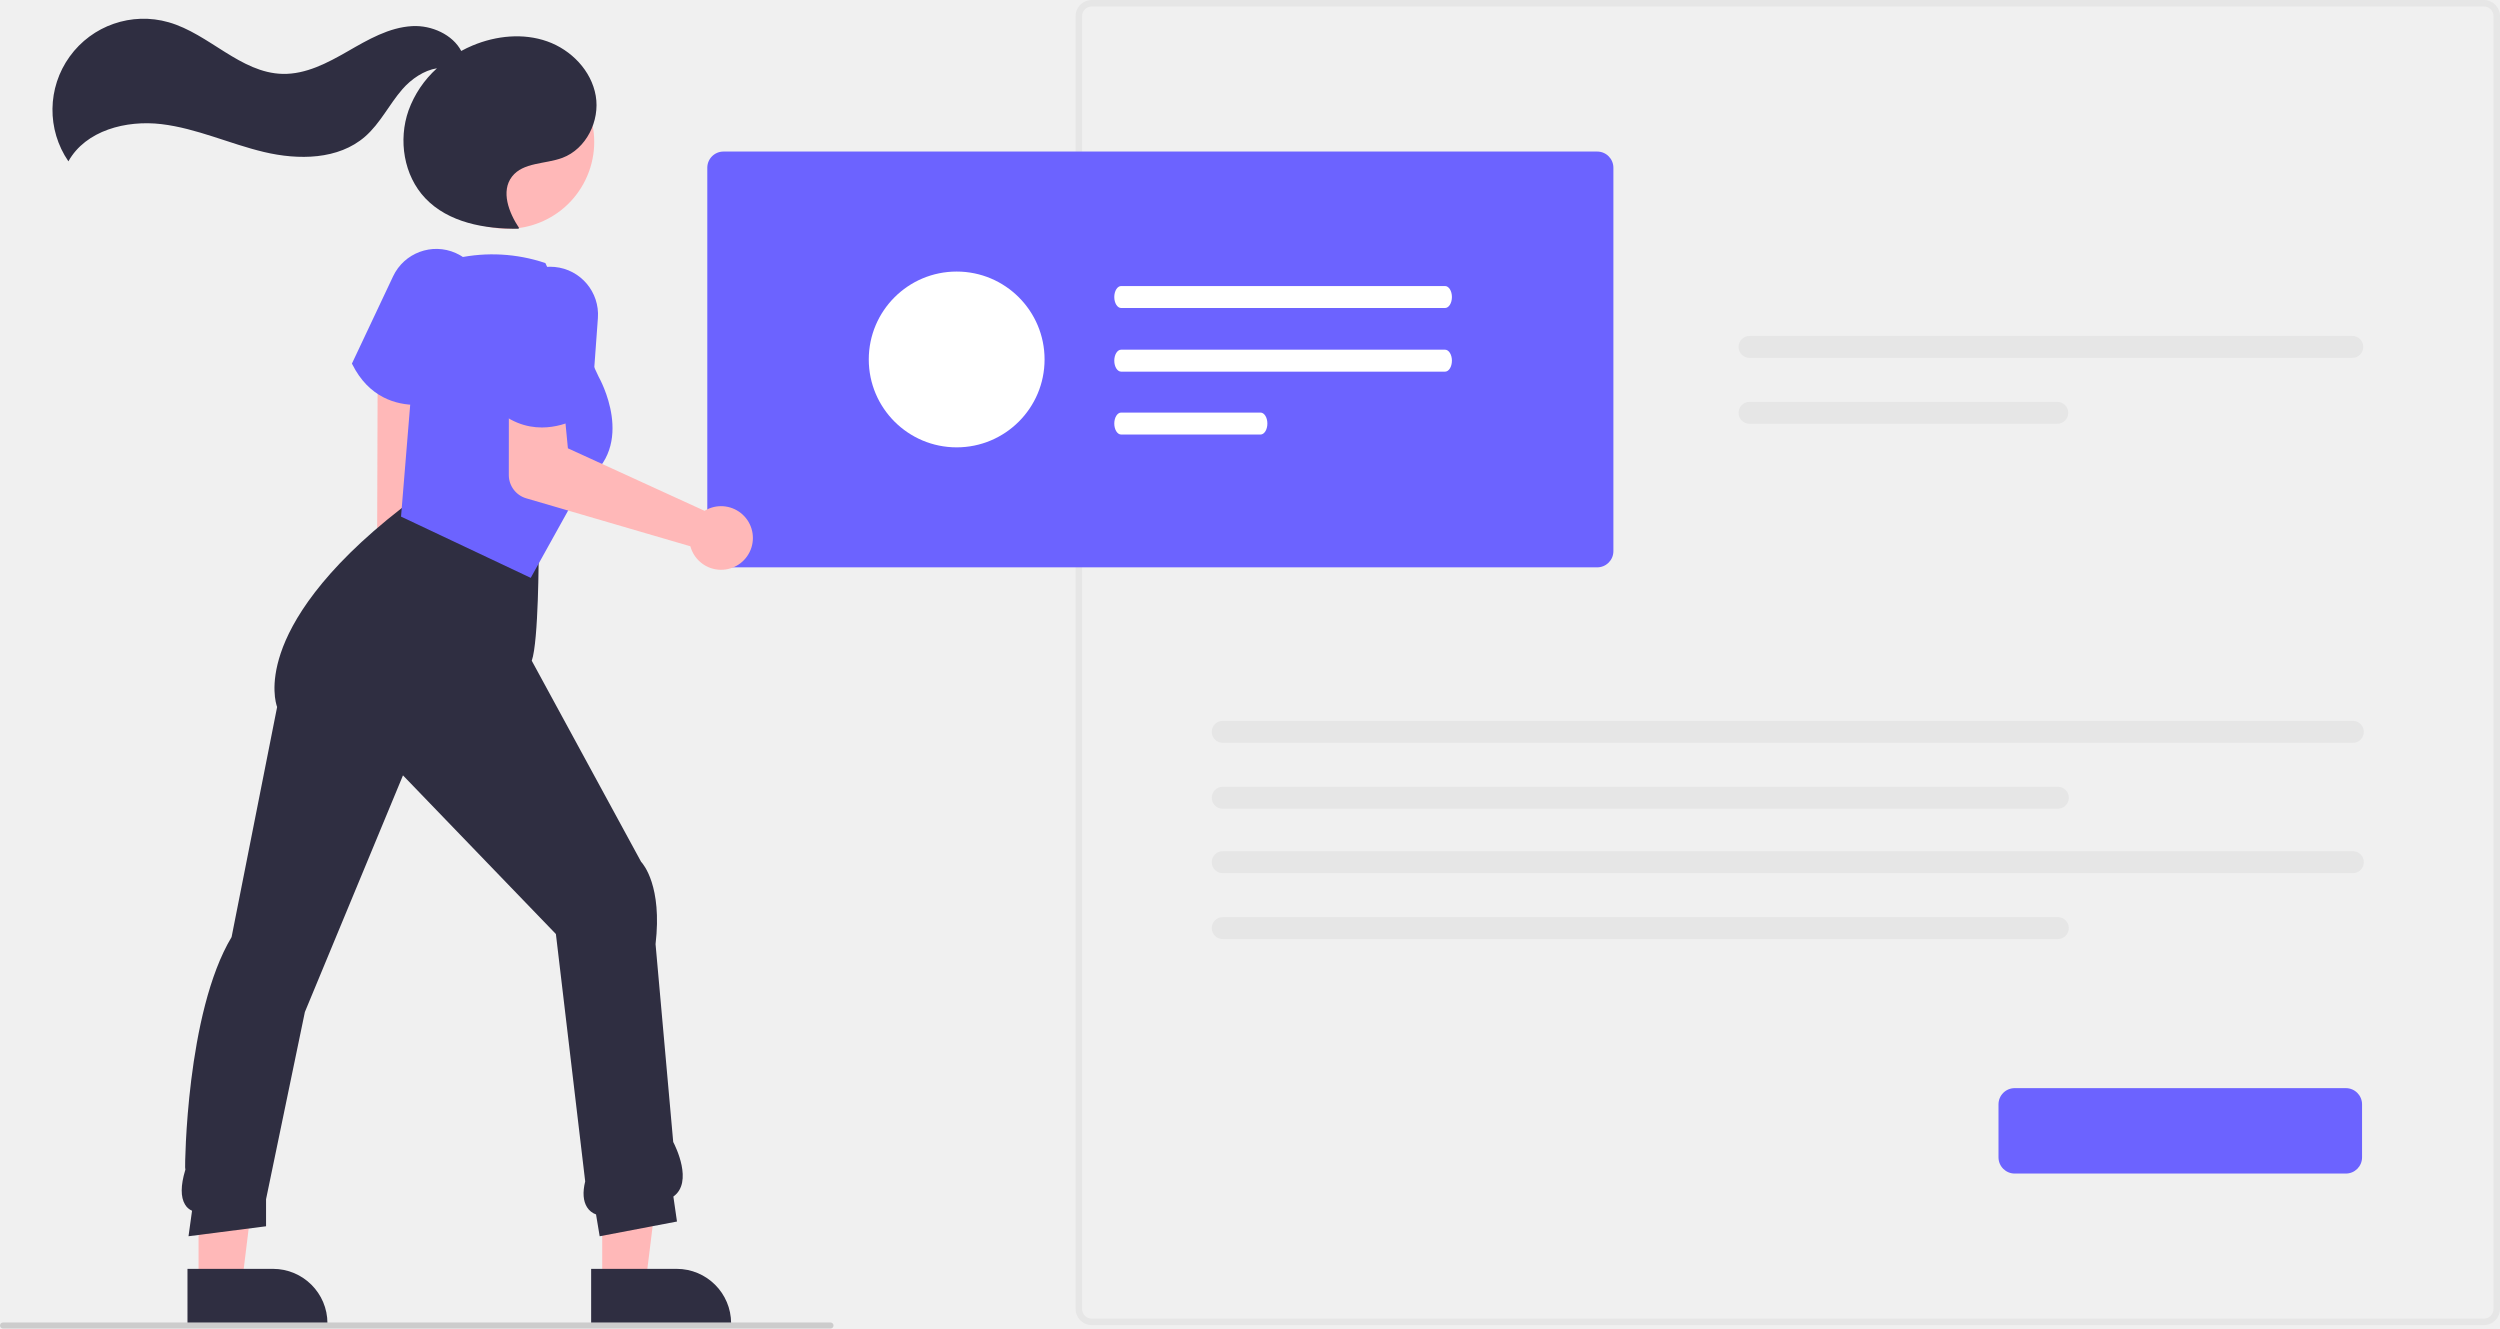
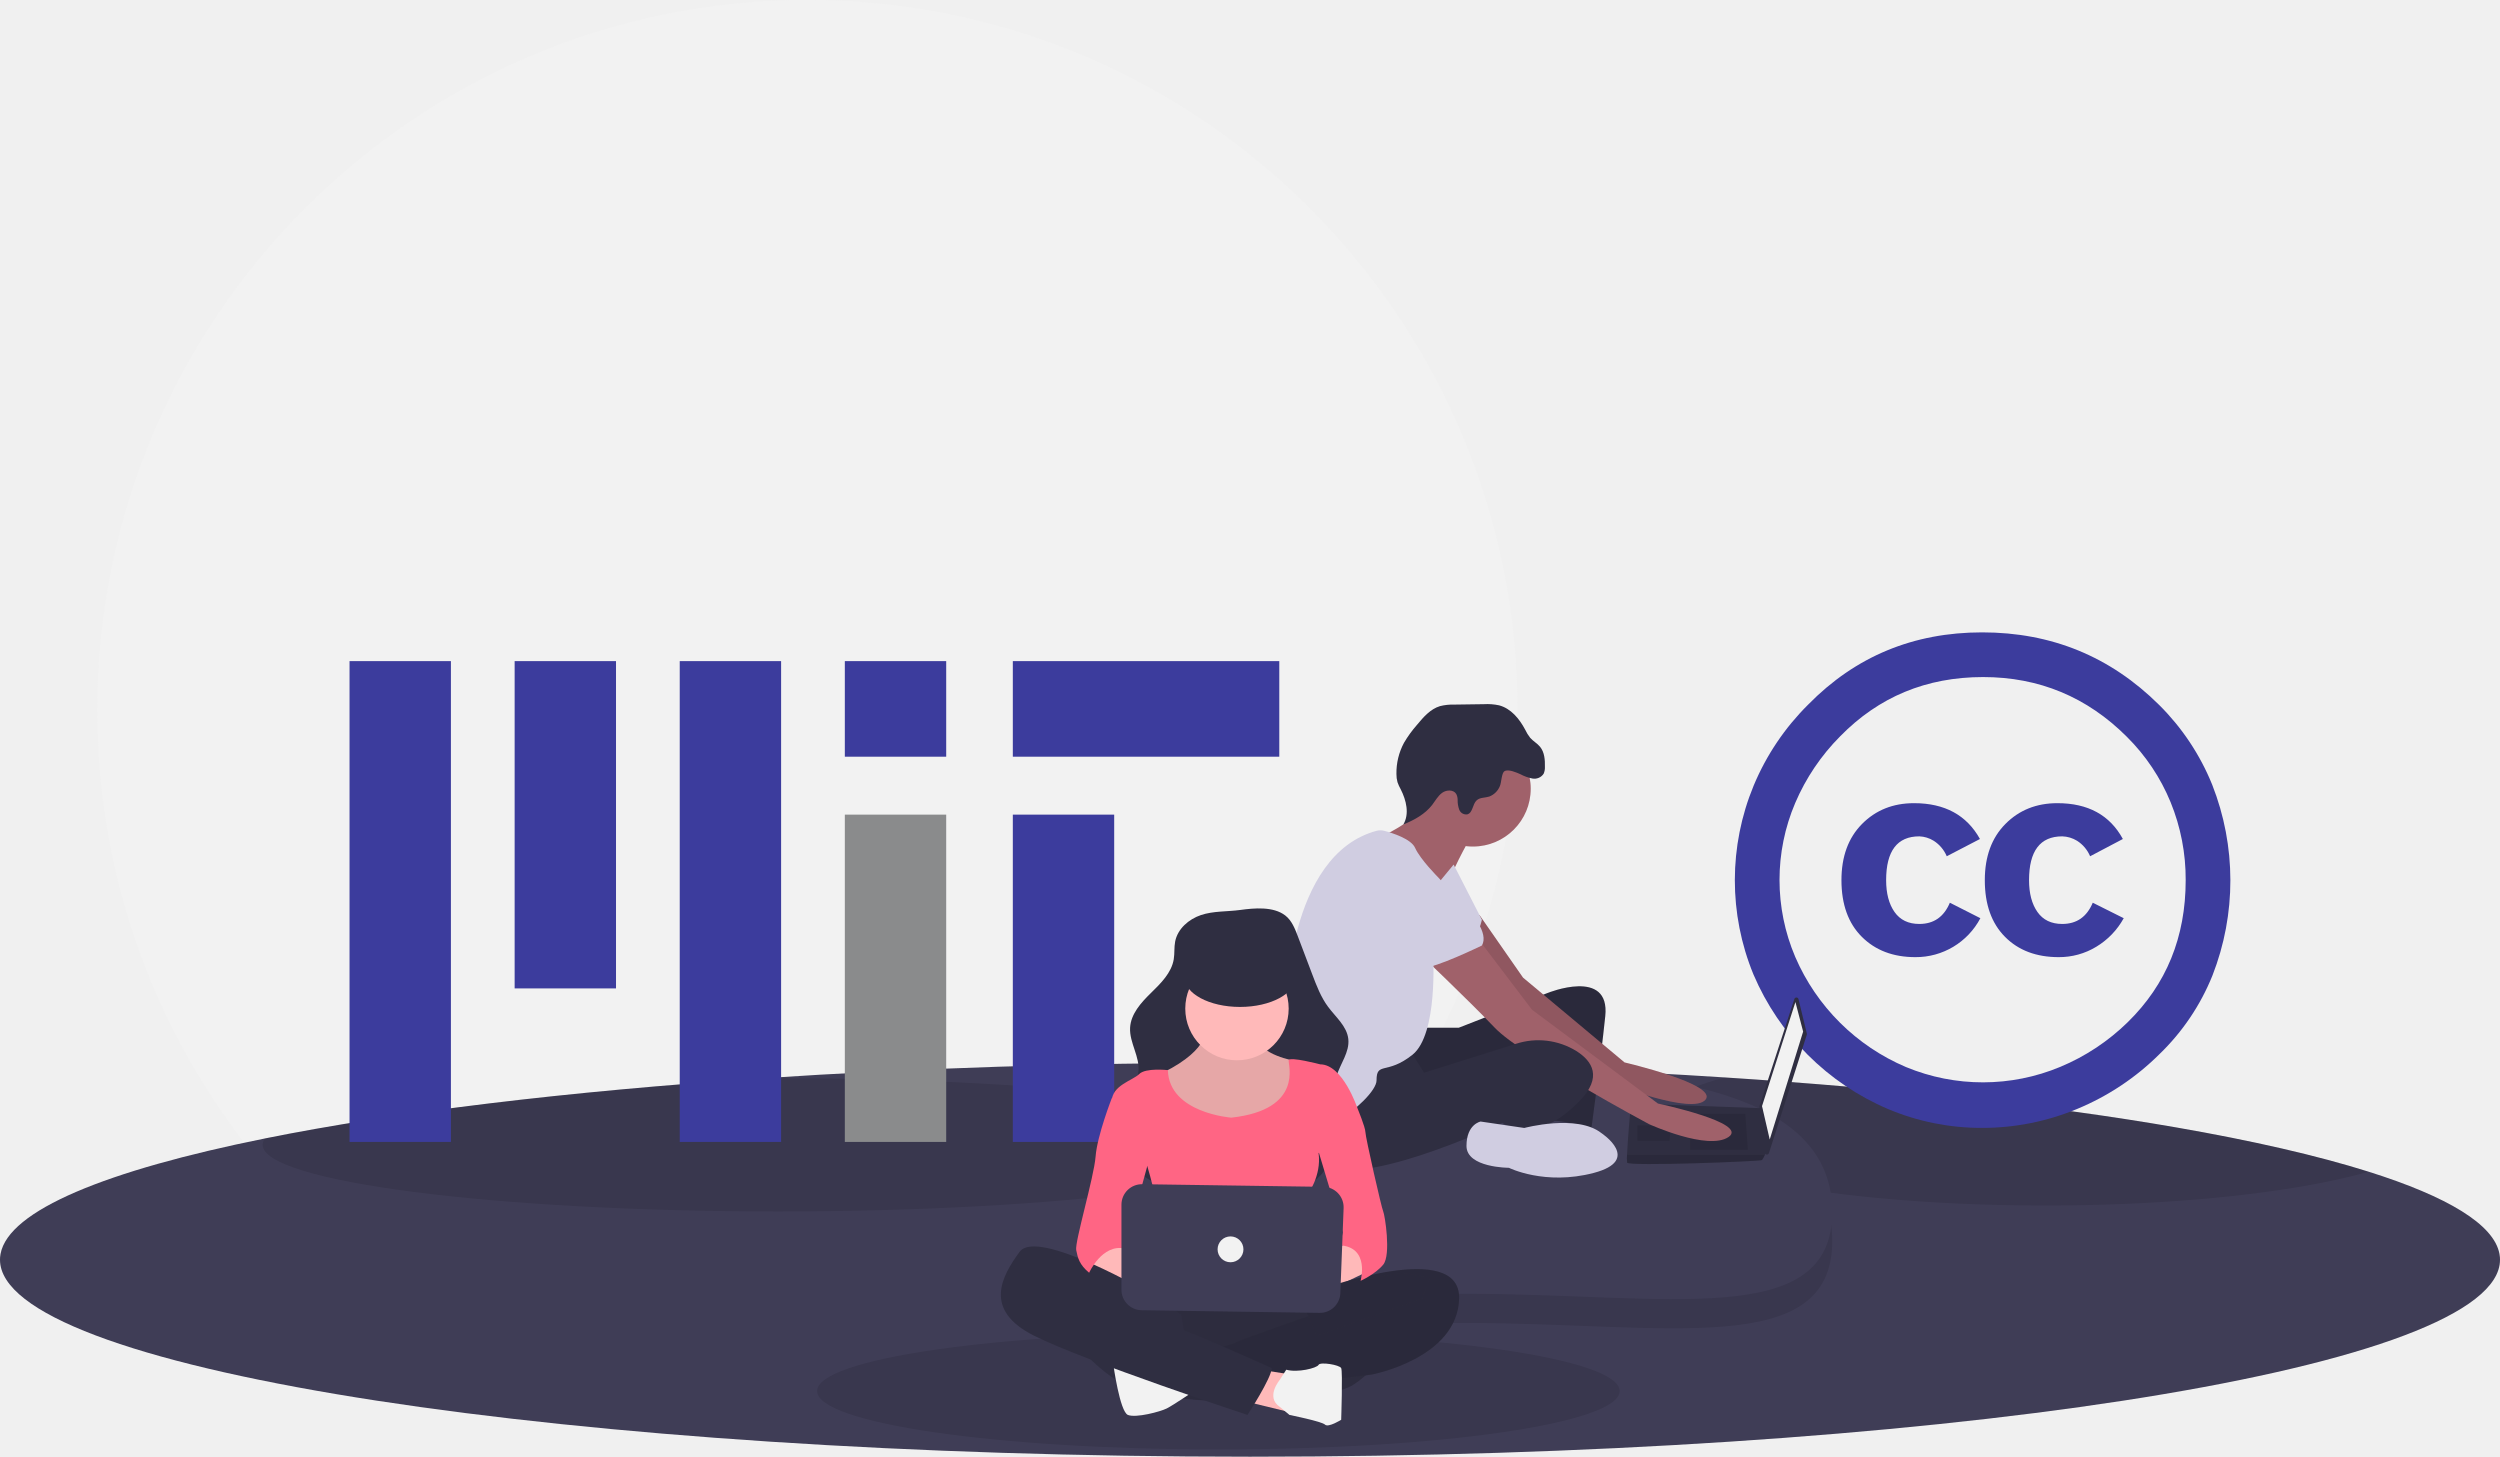
- <svg xmlns="http://www.w3.org/2000/svg" id="a97b75e6-1429-4e16-873c-5658d47e4ef0" data-name="Layer 1" width="824.808" height="438.317" viewBox="0 0 824.808 438.317">
-   <path id="b4c13b4e-8ef9-4732-a242-1b77a57c7078" data-name="Path 141" d="M1007.066,668.026h-459.267a5.345,5.345,0,0,1-5.338-5.338v-426.508a5.345,5.345,0,0,1,5.338-5.338h459.267a5.345,5.345,0,0,1,5.338,5.338v426.507a5.344,5.344,0,0,1-5.338,5.338Zm-459.267-435.053a3.207,3.207,0,0,0-3.2,3.2v426.514a3.207,3.207,0,0,0,3.2,3.2h459.267a3.206,3.206,0,0,0,3.2-3.2v-426.507a3.207,3.207,0,0,0-3.2-3.2Z" transform="translate(-187.5962 -230.8417)" fill="#e6e6e6" />
-   <path id="b86923e0-dd17-408d-8c65-7675907766e6" data-name="Path 142" d="M764.811,341.671a3.624,3.624,0,0,0,0,7.248h198.856a3.624,3.624,0,0,0,0-7.248Z" transform="translate(-187.5962 -230.8417)" fill="#e6e6e6" />
-   <path id="b7c93af7-a9b3-4ec5-8b9c-228075bea008" data-name="Path 143" d="M764.811,363.417a3.624,3.624,0,0,0,0,7.248h101.52a3.624,3.624,0,0,0,0-7.248Z" transform="translate(-187.5962 -230.8417)" fill="#e6e6e6" />
-   <path id="bf6f3c94-5d99-4a3b-bad8-b2235a5a7f19" data-name="Path 142" d="M591.004,468.671a3.624,3.624,0,0,0,0,7.248h372.856a3.624,3.624,0,0,0,0-7.248Z" transform="translate(-187.5962 -230.8417)" fill="#e6e6e6" />
-   <path id="b0a6cee6-456b-42c7-b828-32d4ce813421" data-name="Path 143" d="M591.004,490.417a3.624,3.624,0,0,0,0,7.248h275.52a3.624,3.624,0,0,0,0-7.248Z" transform="translate(-187.5962 -230.8417)" fill="#e6e6e6" />
-   <path id="b1178f6f-c479-4db7-b1bf-97b40cae8cd0" data-name="Path 142" d="M591.004,511.671a3.624,3.624,0,0,0,0,7.248h372.856a3.624,3.624,0,0,0,0-7.248Z" transform="translate(-187.5962 -230.8417)" fill="#e6e6e6" />
-   <path id="ad9199b6-e18d-416a-bbd3-7817c0554bff" data-name="Path 143" d="M591.004,533.417a3.624,3.624,0,0,0,0,7.248h275.52a3.624,3.624,0,0,0,0-7.248Z" transform="translate(-187.5962 -230.8417)" fill="#e6e6e6" />
-   <path id="f7d611df-d029-4cc6-9561-be5a6829cf65" data-name="Path 154" d="M714.555,418.025h-288.268a5.344,5.344,0,0,1-5.338-5.338v-126.507a5.344,5.344,0,0,1,5.338-5.338h288.268a5.344,5.344,0,0,1,5.338,5.338v126.507A5.344,5.344,0,0,1,714.555,418.025Z" transform="translate(-187.5962 -230.8417)" fill="#6c63ff" />
-   <path id="b2be1aaf-9241-4aa1-a473-dbb8e8dcff3c" data-name="Path 154" d="M961.555,618.025h-109.268a5.344,5.344,0,0,1-5.338-5.338v-17.507a5.344,5.344,0,0,1,5.338-5.338h109.268a5.344,5.344,0,0,1,5.338,5.338v17.507A5.344,5.344,0,0,1,961.555,618.025Z" transform="translate(-187.5962 -230.8417)" fill="#6c63ff" />
-   <path d="M314.032,444.951C309.323,441.436,307.941,434.867,310.945,430.279a9.165,9.165,0,0,1,1.009-1.261l.301-93.46,13.892,2.594.61,91.92c3.165,3.671,3.804,9.022,1.241,12.937C324.994,447.597,318.741,448.466,314.032,444.951Z" transform="translate(-187.5962 -230.8417)" fill="#ffb8b8" />
-   <polygon points="198.683 423.301 213.005 423.3 219.819 368.058 198.681 368.059 198.683 423.301" fill="#ffb8b8" />
-   <path d="M382.626,649.467l28.205-.001h.001a17.976,17.976,0,0,1,17.975,17.974v.584l-46.18.002Z" transform="translate(-187.5962 -230.8417)" fill="#2f2e41" />
-   <polygon points="65.506 423.301 79.829 423.3 86.642 368.058 65.504 368.059 65.506 423.301" fill="#ffb8b8" />
-   <path d="M249.449,649.467l28.205-.001h.001a17.976,17.976,0,0,1,17.975,17.974v.584l-46.18.002Z" transform="translate(-187.5962 -230.8417)" fill="#2f2e41" />
-   <path d="M385.443,638.713l-1.2-7.202a5.709,5.709,0,0,1-2.969-2.383c-1.289-2.037-1.494-4.903-.611-8.521L371,539l-50.451-52.344L288.184,564.72l-12.812,61.775v8.925l-25.581,3.285,1.164-8.413a4.899,4.899,0,0,1-2.323-2.07c-1.47-2.446-1.45-6.238.06-11.268l.065-.218-.084-.751C248.615,615.459,249,565,264,540l15.023-75.902c-.39-1.069-2.316-7.292,1.216-17.809,3.486-10.378,13.236-27.098,39.886-47.812l.092-.071.114-.024c.295-.061,29.689-5.905,44.891,13.975l.103.134v.169c0,1.229-.026,29.83-2.288,36.176l36.073,66.328c.702.744,7.009,8.027,4.769,27.174l5.827,65.268c.667,1.273,6.699,13.261.051,18.006L410.948,633.855Z" transform="translate(-187.5962 -230.8417)" fill="#2f2e41" />
-   <path d="M325.097,364.441c-6.773,0-15.774-2.394-21.284-13.429l-.108-.217,13.574-28.774A15.776,15.776,0,0,1,346.107,334.827L334.371,362.96l-.204.076A29.346,29.346,0,0,1,325.097,364.441Z" transform="translate(-187.5962 -230.8417)" fill="#6c63ff" />
-   <path d="M362.698,421.49l-42.792-20.207,5.882-71.762,10.724-13.106,2.077-.445a54.68,54.68,0,0,1,28.73,1.591l.204.068,17.614,37.577c.111.188,12.813,22.615-4.747,34.439Z" transform="translate(-187.5962 -230.8417)" fill="#6c63ff" />
-   <path d="M421.527,398.62a10.524,10.524,0,0,0-1.475.756l-45.092-20.627-1.157-11.991-18.324-.619-.015,21.426a7.999,7.999,0,0,0,5.755,7.683l54.148,15.825a10.496,10.496,0,1,0,6.16-12.454Z" transform="translate(-187.5962 -230.8417)" fill="#ffb8b8" />
-   <path d="M366.371,371.876c-5.138,0-10.937-1.777-16.503-7.343l-.172-.171,3.761-31.592a15.776,15.776,0,0,1,31.4,3.014l-2.22,30.401-.17.136C382.358,366.409,375.382,371.876,366.371,371.876Z" transform="translate(-187.5962 -230.8417)" fill="#6c63ff" />
-   <circle cx="354.945" cy="277.653" r="28.693" transform="translate(-246.5322 225.0806) rotate(-61.3368)" fill="#ffb8b8" />
-   <path d="M384.147,262.451c-1.424-8.281-8.071-15.146-15.99-17.954-7.919-2.809-16.85-1.895-24.604,1.339a40.849,40.849,0,0,0-3.783,1.819c-2.834-5.403-9.784-8.536-16.14-8.198-7.679.409-14.613,4.471-21.282,8.301s-13.825,7.639-21.513,7.461c-13.893-.322-24.229-13.203-37.588-17.03a30.061,30.061,0,0,0-33.084,45.881c5.7-10.215,19.086-13.665,30.702-12.275,11.615,1.391,22.44,6.482,33.819,9.194,11.379,2.712,24.558,2.596,33.372-5.095,5-4.362,7.936-10.598,12.288-15.606,2.944-3.388,7.136-6.248,11.418-6.921a34.655,34.655,0,0,0-9.378,13.911c-3.434,9.757-1.598,21.472,5.526,28.971,7.637,8.04,19.624,10.183,30.712,10.053l.232-.236c-3.395-5.082-6.074-12.128-2.336-16.963,3.69-4.773,10.967-4.07,16.618-6.182C381.005,279.978,385.57,270.732,384.147,262.451Z" transform="translate(-187.5962 -230.8417)" fill="#2f2e41" />
-   <path d="M461.596,669.158h-273a1,1,0,0,1,0-2h273a1,1,0,1,1,0,2Z" transform="translate(-187.5962 -230.8417)" fill="#ccc" />
-   <path id="e2582065-92bf-48dc-a28d-04f42179e35f" data-name="Path 155" d="M557.486,325.212c-1.252.004-2.265,1.63-2.262,3.631.002,1.996,1.014,3.613,2.262,3.617H664.356c1.252-.004,2.265-1.63,2.262-3.631-.002-1.996-1.014-3.613-2.262-3.617Z" transform="translate(-187.5962 -230.8417)" fill="#fff" />
-   <path id="bb678cb9-7d76-4fbb-a84c-c380d6521528" data-name="Path 156" d="M557.486,346.212c-1.252.004-2.265,1.63-2.262,3.631.002,1.996,1.014,3.613,2.262,3.617H664.356c1.252-.004,2.265-1.63,2.262-3.631-.002-1.996-1.014-3.613-2.262-3.617Z" transform="translate(-187.5962 -230.8417)" fill="#fff" />
-   <path id="a9697f3a-b5f3-4f74-8277-57e15506e4dd" data-name="Path 157" d="M557.486,366.958c-1.252.004-2.265,1.63-2.262,3.631.002,1.996,1.014,3.613,2.262,3.617h45.986c1.252-.004,2.265-1.63,2.262-3.631-.002-1.996-1.014-3.613-2.262-3.617Z" transform="translate(-187.5962 -230.8417)" fill="#fff" />
-   <circle cx="315.628" cy="118.592" r="29" fill="#fff" />
+ <svg xmlns="http://www.w3.org/2000/svg" id="a58ef234-55dd-4456-b368-278f056cc5c7" data-name="Layer 1" width="1028" height="598.997" viewBox="0 0 1028 598.997">
+   <circle cx="332.005" cy="292.004" r="292.004" fill="#f2f2f2" />
+   <path d="M1114,668.499a13.69,13.69,0,0,1-.17,2.12c-7.14,43.76-234.46,78.88-513.83,78.88s-506.69-35.12-513.83-78.88a13.675,13.675,0,0,1-.17-2.12c0-.2,0-.41.02-.61,0-.11.01-.21.01-.32a.489.489,0,0,0,.01-.12c.04-.45.1-.88.18-1.32,3.26-17.89,43.35-34.33,108.74-47.5,53.48-10.77,123.89-19.36,204.93-24.76,61.5-4.1,129.12-6.37,200.11-6.37,57.12,0,112.06,1.47,163.38,4.17h.02q16.11.855,31.74,1.87c71.33,4.62,134.63,11.69,185.63,20.54,31.37,5.45,58.1,11.58,79.19,18.22h.01c32.46,10.23,51.6,21.7,53.81,33.83.08.44.14.87.18,1.32a.487.487,0,0,0,.01.12c0,.11.01.21.01.32C1114,668.089,1114,668.299,1114,668.499Z" transform="translate(-86 -150.5013)" fill="#3f3d56" />
+   <ellipse cx="501" cy="571.997" rx="165" ry="24" opacity="0.1" />
+   <path d="M1059.96,632.299c-5.77,1.65-12.27,3.18-19.4,4.58-29.36,5.78-69.42,9.33-113.53,9.33-49.28,0-93.45-4.43-123.38-11.44-24.84-5.82-39.88-13.39-39.88-21.7,0-7.3,11.64-14.06,31.37-19.53,71.33,4.62,134.63,11.69,185.63,20.54C1012.14,619.529,1038.87,625.659,1059.96,632.299Z" transform="translate(-86 -150.5013)" opacity="0.1" />
+   <path d="M618,621.249c0,15.13-94.92,27.4-212,27.4s-212-12.27-212-27.4a4.372,4.372,0,0,1,.96-2.62c53.48-10.77,123.89-19.36,204.93-24.76q3.045-.015,6.11-.01C523.08,593.859,618,606.119,618,621.249Z" transform="translate(-86 -150.5013)" opacity="0.1" />
+   <rect x="416.472" y="334.975" width="41.685" height="134.584" fill="#3c3c9d" />
+   <rect x="279.506" y="271.851" width="41.685" height="197.708" fill="#3c3c9d" />
+   <rect x="143.73" y="271.851" width="41.685" height="197.708" fill="#3c3c9d" />
+   <rect x="211.618" y="271.851" width="41.685" height="134.584" fill="#3c3c9d" />
+   <rect x="347.393" y="271.851" width="41.685" height="39.303" fill="#3c3c9d" />
+   <rect x="347.393" y="334.975" width="41.685" height="134.584" fill="#8a8b8c" />
+   <rect x="416.472" y="271.851" width="109.573" height="39.303" fill="#3c3c9d" />
+   <path d="M901.062,410.53q42.748,0,72.774,29.839A97.983,97.983,0,0,1,995.668,473.208a107.346,107.346,0,0,1,.096,78.409,93.533,93.533,0,0,1-21.739,32.294,104.704,104.704,0,0,1-33.841,22.561,101.425,101.425,0,0,1-39.114,7.823,99.015,99.015,0,0,1-38.662-7.734A104.845,104.845,0,0,1,807.007,551.165a101.764,101.764,0,0,1,.089-77.594A102.307,102.307,0,0,1,829.565,440.185Q858.674,410.537,901.062,410.53Zm.369,18.377q-34.93,0-58.768,24.379A87.595,87.595,0,0,0,824.197,480.668a80.789,80.789,0,0,0,0,63.311,86.249,86.249,0,0,0,45.577,45.31,82.687,82.687,0,0,0,63.41-.089,87.995,87.995,0,0,0,27.741-18.374q23.831-23.287,23.828-58.405a83.659,83.659,0,0,0-6.186-32.02,81.465,81.465,0,0,0-18.002-26.929Q935.989,428.909,901.431,428.908Zm-1.277,66.591-13.649,7.097a14.006,14.006,0,0,0-5.365-6.368,12.087,12.087,0,0,0-5.916-1.818q-13.64,0-13.646,18.011,0,8.186,3.454,13.095,3.458,4.914,10.192,4.916,8.916,0,12.557-8.733l12.551,6.368a29.99,29.99,0,0,1-26.745,16.012q-13.644,0-22.016-8.37-8.367-8.367-8.367-23.284,0-14.557,8.46-23.105,8.458-8.549,21.38-8.552Q891.97,480.757,900.155,495.498Zm58.765,0-13.465,7.097a13.992,13.992,0,0,0-5.368-6.368,12.373,12.373,0,0,0-6.094-1.818q-13.644,0-13.649,18.011,0,8.186,3.458,13.095,3.453,4.914,10.192,4.916,8.907,0,12.548-8.733l12.735,6.368a31.277,31.277,0,0,1-11.274,11.736,29.398,29.398,0,0,1-15.464,4.276q-13.831,0-22.099-8.37-8.291-8.367-8.284-23.284,0-14.557,8.463-23.105,8.453-8.549,21.373-8.552Q950.912,480.757,958.919,495.498Z" transform="translate(-86 -150.5013)" fill="#3c3c9d" />
+   <path d="M839.417,660.837c0,48.737-67.934,33.663-151.113,33.663s-150.104,15.075-150.104-33.663,67.925-59.337,151.104-59.337S839.417,612.099,839.417,660.837Z" transform="translate(-86 -150.5013)" opacity="0.1" />
+   <path d="M839.417,648.837c0,48.737-67.934,33.663-151.113,33.663s-150.104,15.075-150.104-33.663,67.925-59.337,151.104-59.337S839.417,600.099,839.417,648.837Z" transform="translate(-86 -150.5013)" fill="#3f3d56" />
+   <path d="M825.542,561.343l3.434,14.164a.885.885,0,0,1-.017.478l-15.575,48.673a.885.885,0,0,1-1.722-.17l-2.155-18.961a.885.885,0,0,1,.038-.374l14.297-43.876A.885.885,0,0,1,825.542,561.343Z" transform="translate(-86 -150.5013)" fill="#2f2e41" />
+   <polygon points="738.278 412.038 741.449 424.19 727.711 468.572 724.541 454.835 738.278 412.038" fill="#f2f2f2" />
+   <path d="M755.064,628.584c.528,1.585,54.949-.528,55.477-1.057a11.469,11.469,0,0,0,1.162-2.113c.497-1.057.951-2.113.951-2.113l-2.113-17.108L756.649,604.279s-1.347,14.498-1.622,21.134A15.853,15.853,0,0,0,755.064,628.584Z" transform="translate(-86 -150.5013)" fill="#2f2e41" />
+   <polygon points="717.673 458.005 718.729 472.799 694.953 472.799 694.953 458.005 717.673 458.005" opacity="0.1" />
+   <polygon points="687.028 462.76 687.17 462.732 686.5 469.1 673.291 469.1 673.291 462.76 687.028 462.76" opacity="0.1" />
+   <path d="M755.064,628.584c.528,1.585,54.949-.528,55.477-1.057a11.469,11.469,0,0,0,1.162-2.113H755.027A15.853,15.853,0,0,0,755.064,628.584Z" transform="translate(-86 -150.5013)" opacity="0.1" />
+   <path d="M671.055,573.106h14.794l36.457-14.266s25.889-10.567,23.776,9.51S740.27,615.375,740.27,615.375s-11.624-5.284-17.964-3.698-2.113-32.23-2.113-32.23-51.779,24.833-56.534,21.663-5.812-25.361-5.812-25.361Z" transform="translate(-86 -150.5013)" fill="#2f2e41" />
+   <path d="M671.055,573.106h14.794l36.457-14.266s25.889-10.567,23.776,9.51S740.27,615.375,740.27,615.375s-11.624-5.284-17.964-3.698-2.113-32.23-2.113-32.23-51.779,24.833-56.534,21.663-5.812-25.361-5.812-25.361Z" transform="translate(-86 -150.5013)" opacity="0.1" />
+   <path d="M694.363,526.777l17.904,25.723,41.74,34.871s38.57,8.982,33.286,15.322-37.513-6.34-37.513-6.34S701.7,561.483,700.115,558.841s-19.021-27.474-19.021-27.474Z" transform="translate(-86 -150.5013)" fill="#a0616a" />
+   <path d="M694.363,526.777l17.904,25.723,41.74,34.871s38.57,8.982,33.286,15.322-37.513-6.34-37.513-6.34S701.7,561.483,700.115,558.841s-19.021-27.474-19.021-27.474Z" transform="translate(-86 -150.5013)" opacity="0.1" />
+   <circle cx="605.661" cy="324.331" r="23.776" fill="#a0616a" />
+   <path d="M690.076,495.967s-7.925,13.737-9.51,21.134-23.776-14.794-23.776-14.794l-2.906-7.661s20.87-9.775,19.285-17.7S690.076,495.967,690.076,495.967Z" transform="translate(-86 -150.5013)" fill="#a0616a" />
+   <path d="M683.736,506.005l11.624,22.719s-2.642,11.095-6.869,12.152-22.191-13.737-22.191-13.737Z" transform="translate(-86 -150.5013)" fill="#d0cde1" />
+   <path d="M694.303,537.178l21.663,28.531,51.779,38.57s37.513,7.925,29.06,13.737-32.758-5.284-32.758-5.284-52.307-28.003-63.403-39.627-31.701-31.173-31.701-31.173Z" transform="translate(-86 -150.5013)" fill="#a0616a" />
+   <path d="M665.244,581.56l6.34,10.039,37.839-11.905a29.751,29.751,0,0,1,24.771,2.989c6.604,4.161,10.831,10.765,1.321,20.54-19.021,19.549-31.701,8.982-31.701,8.982s-63.931,30.116-74.498,15.322-11.095-22.191-11.095-22.191S658.903,579.975,665.244,581.56Z" transform="translate(-86 -150.5013)" fill="#2f2e41" />
+   <path d="M744.497,616.432s16.907,11.095-3.17,16.379-34.871-2.113-34.871-2.113-17.436,0-17.436-8.982,5.812-10.039,5.812-10.039l17.964,2.642S734.458,608.506,744.497,616.432Z" transform="translate(-86 -150.5013)" fill="#d0cde1" />
+   <path d="M711.166,468.851a17.728,17.728,0,0,0,4.982,1.785,4.548,4.548,0,0,0,4.595-1.969,6.181,6.181,0,0,0,.522-2.795c.064-2.901-.146-6.038-1.985-8.283-1.17-1.429-2.878-2.33-4.089-3.724a17.598,17.598,0,0,1-2.067-3.378c-2.356-4.424-5.843-8.676-10.69-9.951a23.183,23.183,0,0,0-6.24-.477l-12.206.172a21.251,21.251,0,0,0-5.872.632c-3.929,1.188-6.789,4.492-9.409,7.651a47.851,47.851,0,0,0-5.396,7.448,26.133,26.133,0,0,0-3.098,12.804,11.98,11.98,0,0,0,.439,3.388,18.801,18.801,0,0,0,1.332,2.925c2.289,4.496,3.648,10.112,1.07,14.449,4.478-1.829,8.909-4.228,11.863-8.058,1.321-1.714,2.358-3.72,4.119-4.977s4.631-1.367,5.761.479a5.163,5.163,0,0,1,.583,2.418,11.084,11.084,0,0,0,.668,4.081,3.058,3.058,0,0,0,3.322,1.896c2.3-.648,2.08-4.179,3.852-5.782,1.346-1.218,3.422-.985,5.15-1.538a7.643,7.643,0,0,0,4.387-4.321c.655-1.468.645-5.31,1.884-6.105C706.194,466.625,709.726,468.21,711.166,468.851Z" transform="translate(-86 -150.5013)" fill="#2f2e41" />
+   <path d="M651.996,492.139a6.271,6.271,0,0,1,3.264.008c3.392.911,10.995,3.321,12.625,6.989,2.113,4.755,9.51,12.152,9.51,12.152s10.039,10.039,7.925,16.907-10.039,14.794-10.039,14.794,2.113,32.758-8.454,41.212-14.794,2.642-14.794,10.567-32.758,32.758-39.098,17.436c0,0,3.17-28.531,2.113-38.57C614.008,563.741,615.533,502.011,651.996,492.139Z" transform="translate(-86 -150.5013)" fill="#d0cde1" />
+   <path d="M668.942,505.477s32.23,23.776,26.418,33.815c0,0-19.549,9.51-23.776,8.982s-20.606-19.021-24.833-20.606S640.411,497.552,668.942,505.477Z" transform="translate(-86 -150.5013)" fill="#d0cde1" />
+   <path d="M579.811,526.783c-5.013,1.693-9.554,5.652-10.58,10.843-.476,2.406-.184,4.907-.585,7.327-.929,5.612-5.334,9.897-9.396,13.878s-8.258,8.606-8.555,14.286c-.325,6.22,4.186,12.047,3.406,18.226-.907,7.179-8.489,11.831-10.364,18.82-1.252,4.667.282,9.694,2.805,13.815,4.809,7.852,13.028,13.183,21.781,16.041s18.075,3.459,27.282,3.556c11.211.117,23.383-.845,31.806-8.244a25.48,25.48,0,0,0,8.459-16.588c.8-8.571-2.777-17.426-.31-25.673,1.553-5.19,5.447-9.93,4.866-15.316-.568-5.266-5.168-8.999-8.323-13.253-2.946-3.972-4.734-8.663-6.486-13.288l-5.995-15.824c-1.178-3.111-2.473-6.382-5.099-8.424-4.917-3.822-12.822-3.071-18.572-2.283C590.619,525.412,584.94,525.051,579.811,526.783Z" transform="translate(-86 -150.5013)" fill="#2f2e41" />
+   <path d="M581.688,572.877s2.657,8.637-17.274,18.602,1.993,20.595,1.993,20.595l23.253,5.315s23.917-3.322,26.575-7.308,7.308-17.274,5.979-19.267a31.061,31.061,0,0,0-3.322-3.986s-15.945-2.657-15.281-9.966S581.688,572.877,581.688,572.877Z" transform="translate(-86 -150.5013)" fill="#ffb9b9" />
+   <path d="M581.688,572.877s2.657,8.637-17.274,18.602,1.993,20.595,1.993,20.595l23.253,5.315s23.917-3.322,26.575-7.308,7.308-17.274,5.979-19.267a31.061,31.061,0,0,0-3.322-3.986s-15.945-2.657-15.281-9.966S581.688,572.877,581.688,572.877Z" transform="translate(-86 -150.5013)" opacity="0.1" />
+   <circle cx="508.643" cy="414.736" r="21.26" fill="#ffb9b9" />
+   <path d="M592.318,610.082s-25.604-1.872-26.089-19.539c0,0-9.122-1.057-11.78,1.601s-11.294,4.651-11.294,11.294,14.616,26.575,14.616,26.575,7.972,26.575,4.651,31.225-3.986,16.609-3.986,16.609,33.218-2.657,38.533,0,26.575,2.657,27.904,0-1.329-35.876-1.329-35.876,5.979-7.972,4.651-17.274L644.139,606.096s-5.979-17.938-15.281-17.938c0,0-12.623-3.322-12.955-1.661S622.215,606.76,592.318,610.082Z" transform="translate(-86 -150.5013)" fill="#ff6584" />
+   <path d="M532.525,668.547s5.979,9.301,21.26,11.294,17.938-3.322,16.609-4.651-17.274-7.308-17.274-7.308l-9.301-7.308Z" transform="translate(-86 -150.5013)" fill="#ffb9b9" />
+   <path d="M641.481,660.574l-17.274,9.966s-22.589-1.329-13.952,5.315,24.582,3.986,24.582,3.986l15.281-7.308Z" transform="translate(-86 -150.5013)" fill="#ffb9b9" />
+   <path d="M555.113,677.848s-15.945,39.198,3.322,45.177,72.416,4.651,84.375-3.322,15.281-18.602,13.287-21.924-15.281-12.623-24.582-13.287S555.113,677.848,555.113,677.848Z" transform="translate(-86 -150.5013)" fill="#2f2e41" />
+   <path d="M555.113,677.848s-15.945,39.198,3.322,45.177,72.416,4.651,84.375-3.322,15.281-18.602,13.287-21.924-15.281-12.623-24.582-13.287S555.113,677.848,555.113,677.848Z" transform="translate(-86 -150.5013)" opacity="0.05" />
+   <path d="M630.378,680.283s56.281-20.373,55.617,4.208-35.876,31.225-35.876,31.225l-10.63,1.329-58.465,1.993s1.993-10.63-2.657-11.959c0,0,15.281-3.986,15.945-4.651s38.533-13.952,41.191-14.616,10.63-5.979,16.609-5.315c0,0,6.644-5.315,13.952-3.986l-20.595,1.329Z" transform="translate(-86 -150.5013)" fill="#2f2e41" />
+   <path d="M630.378,680.283s56.281-20.373,55.617,4.208-35.876,31.225-35.876,31.225l-10.63,1.329-58.465,1.993s1.993-10.63-2.657-11.959c0,0,15.281-3.986,15.945-4.651s38.533-13.952,41.191-14.616,10.63-5.979,16.609-5.315c0,0,6.644-5.315,13.952-3.986l-20.595,1.329Z" transform="translate(-86 -150.5013)" opacity="0.1" />
+   <polygon points="534.434 533.081 541.53 549.271 584.714 533.99 588.036 525.354 576.741 523.36 554.035 527.347 544.187 530.004 534.434 533.081" fill="#2f2e41" />
+   <polygon points="534.434 533.081 541.53 549.271 584.714 533.99 588.036 525.354 576.741 523.36 554.035 527.347 544.187 530.004 534.434 533.081" opacity="0.1" />
+   <path d="M528.538,703.094s12.623,15.945,27.239,19.931,22.589-1.329,22.589-1.329L573.716,703.094l-1.993-11.959L563.086,685.156l-17.274-7.972-20.595-6.644s-8.637-1.329-8.637,0,7.972,21.26,7.972,21.26Z" transform="translate(-86 -150.5013)" fill="#2f2e41" />
+   <path d="M543.819,711.731s2.657,19.267,5.979,20.595,13.287-1.329,15.945-2.657,11.691-7.459,11.691-7.459S545.812,710.402,543.819,711.731Z" transform="translate(-86 -150.5013)" fill="#f2f2f2" />
+   <polygon points="518.277 563.223 530.9 565.216 529.571 580.496 511.964 576.22 518.277 563.223" fill="#ffb9b9" />
+   <path d="M612.186,717.977s-5.916,7.042.063,11.028l3.986,3.322s13.287,2.657,14.616,3.986,6.644-1.993,6.644-1.993.664-19.931,0-21.26-8.637-2.657-9.301-1.329-8.637,3.322-13.287,1.993Z" transform="translate(-86 -150.5013)" fill="#f2f2f2" />
+   <path d="M559.099,682.499s-46.506-27.239-53.814-17.274-15.281,23.917,5.979,34.547,87.697,32.554,87.697,32.554,9.966-15.281,9.966-19.267c0,0-35.212-15.945-41.191-17.274s-29.897-16.609-33.219-17.938-7.972-5.315-7.972-5.315Z" transform="translate(-86 -150.5013)" fill="#2f2e41" />
+   <path d="M545.812,600.117l-2.657,1.993s-5.979,15.281-6.644,23.917-8.637,35.212-7.972,38.533,1.329,5.979,5.315,9.301c0,0,5.315-11.959,14.616-9.966l11.294-41.191Z" transform="translate(-86 -150.5013)" fill="#ff6584" />
+   <path d="M638.824,600.117l5.315,5.979s3.322,7.972,3.322,9.966,6.644,31.225,7.308,32.554,3.322,17.938,0,21.924-9.301,6.644-9.301,6.644,3.986-13.952-8.637-14.616l1.329-5.315-11.959-39.862Z" transform="translate(-86 -150.5013)" fill="#ff6584" />
+   <path d="M547.141,645.858v34.995a8.413,8.413,0,0,0,8.289,8.413l73.185,1.084a8.413,8.413,0,0,0,8.532-8.089l1.346-34.999a8.413,8.413,0,0,0-8.285-8.736l-74.531-1.08A8.413,8.413,0,0,0,547.141,645.858Z" transform="translate(-86 -150.5013)" fill="#3f3d56" />
+   <ellipse cx="509.89" cy="401.732" rx="22.884" ry="12.322" fill="#2f2e41" />
+   <circle cx="505.986" cy="513.727" r="5.315" fill="#f2f2f2" />
</svg>
